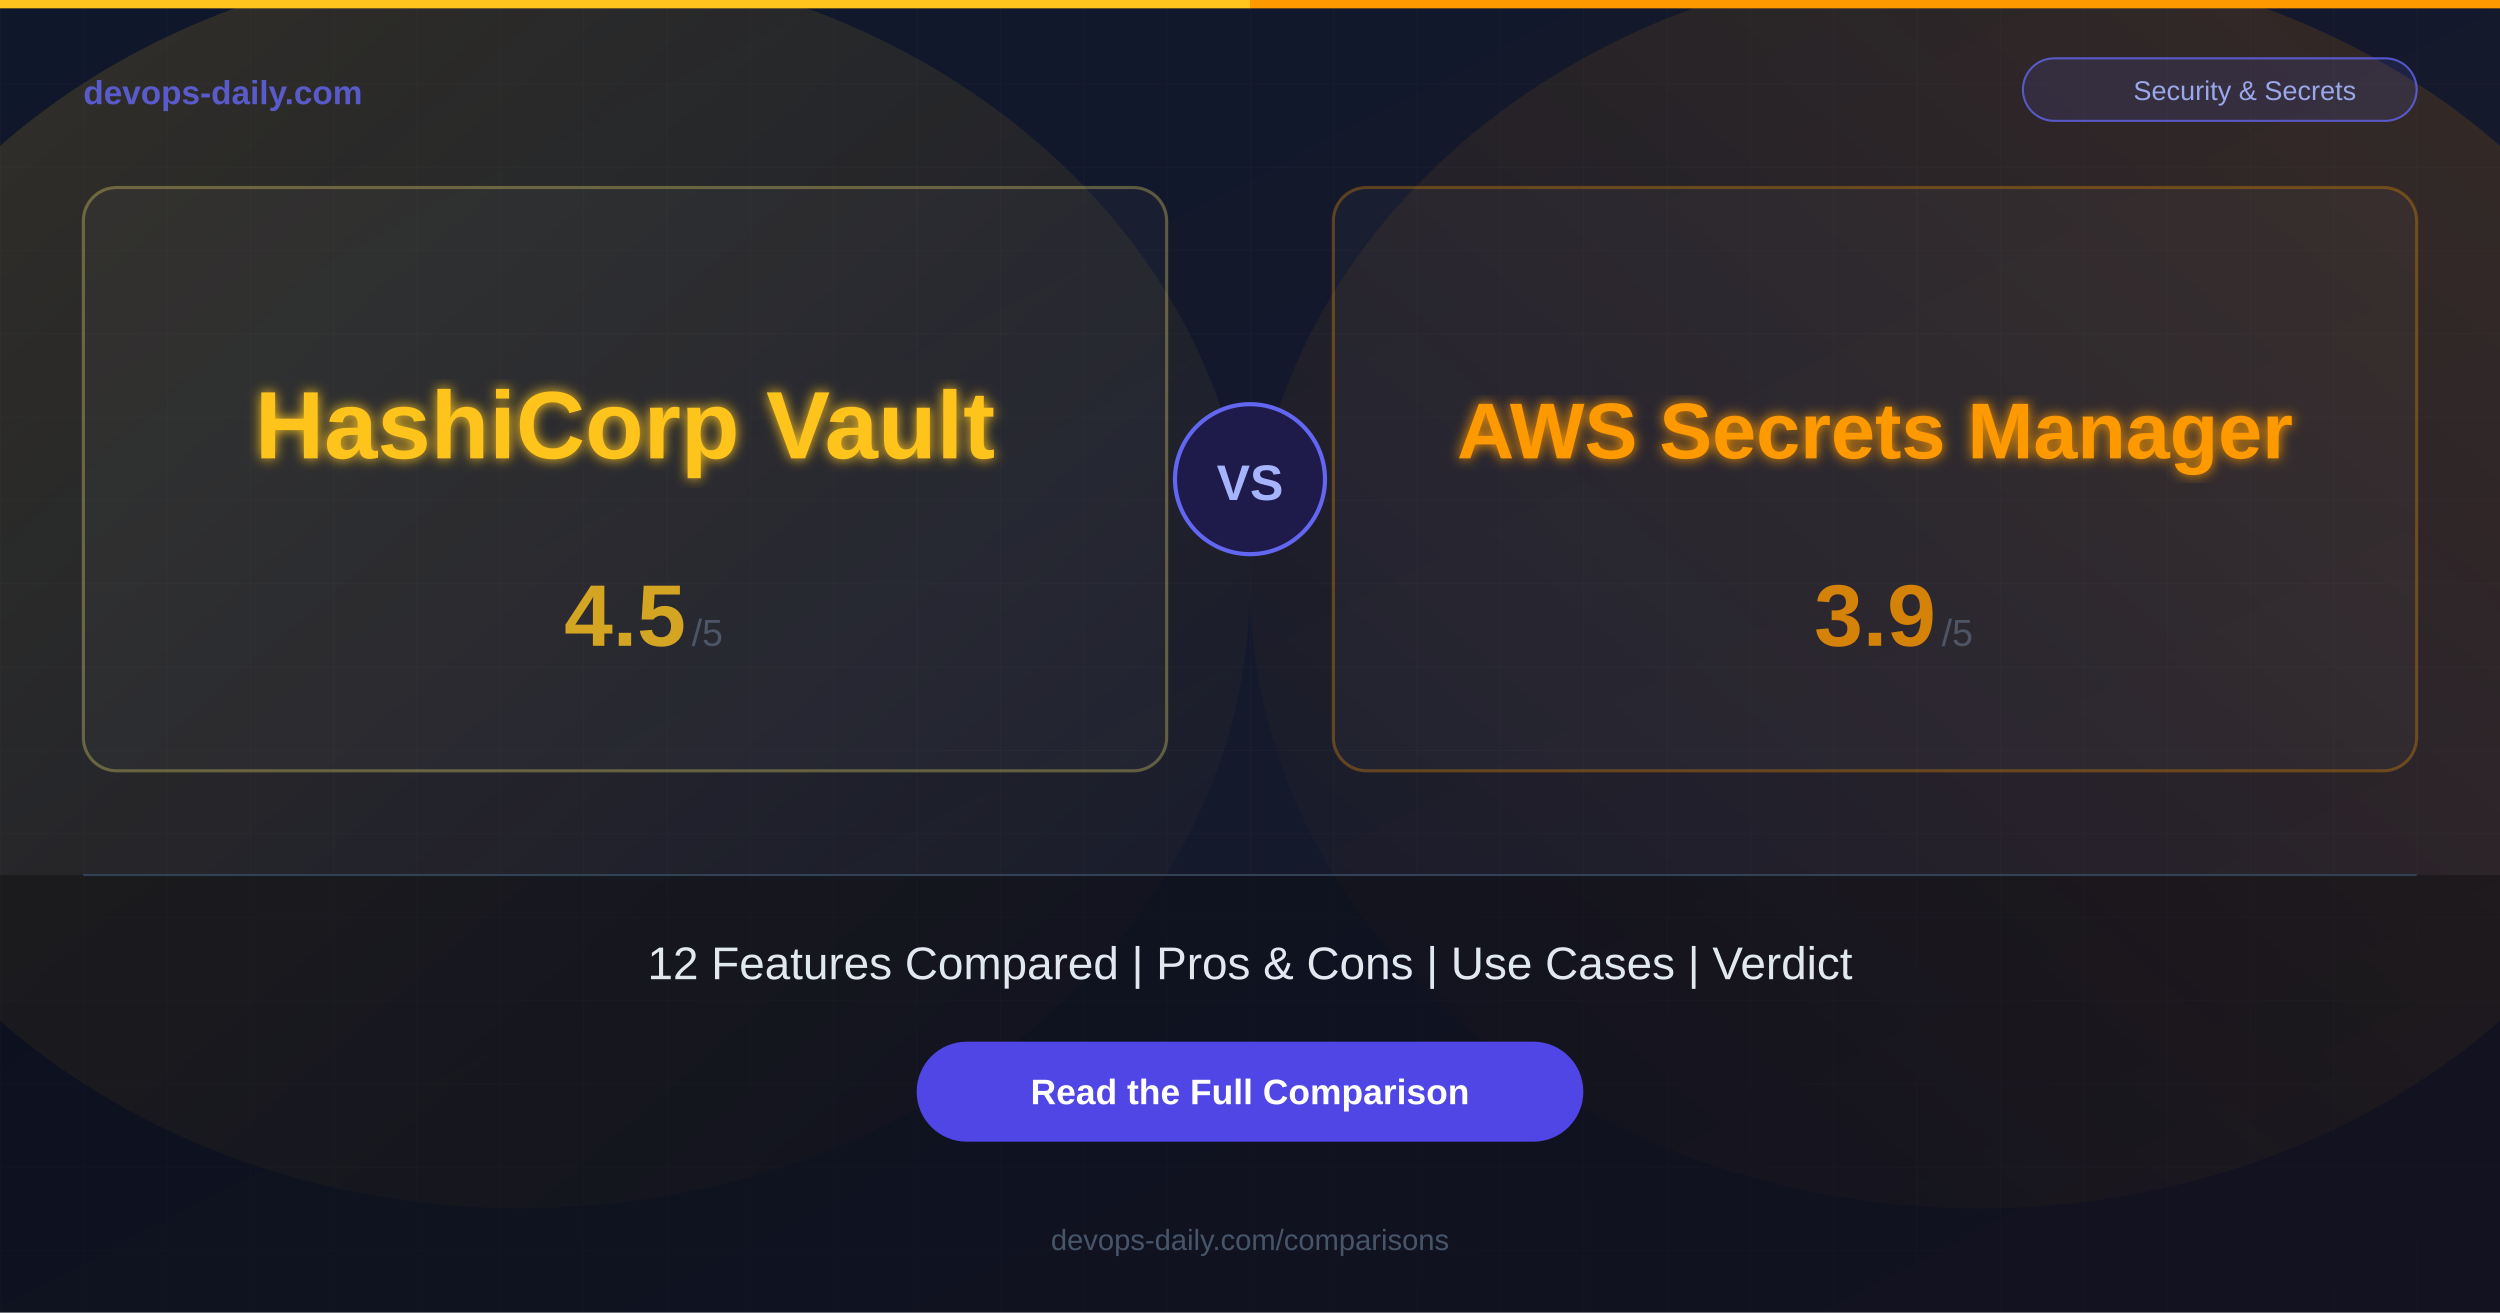
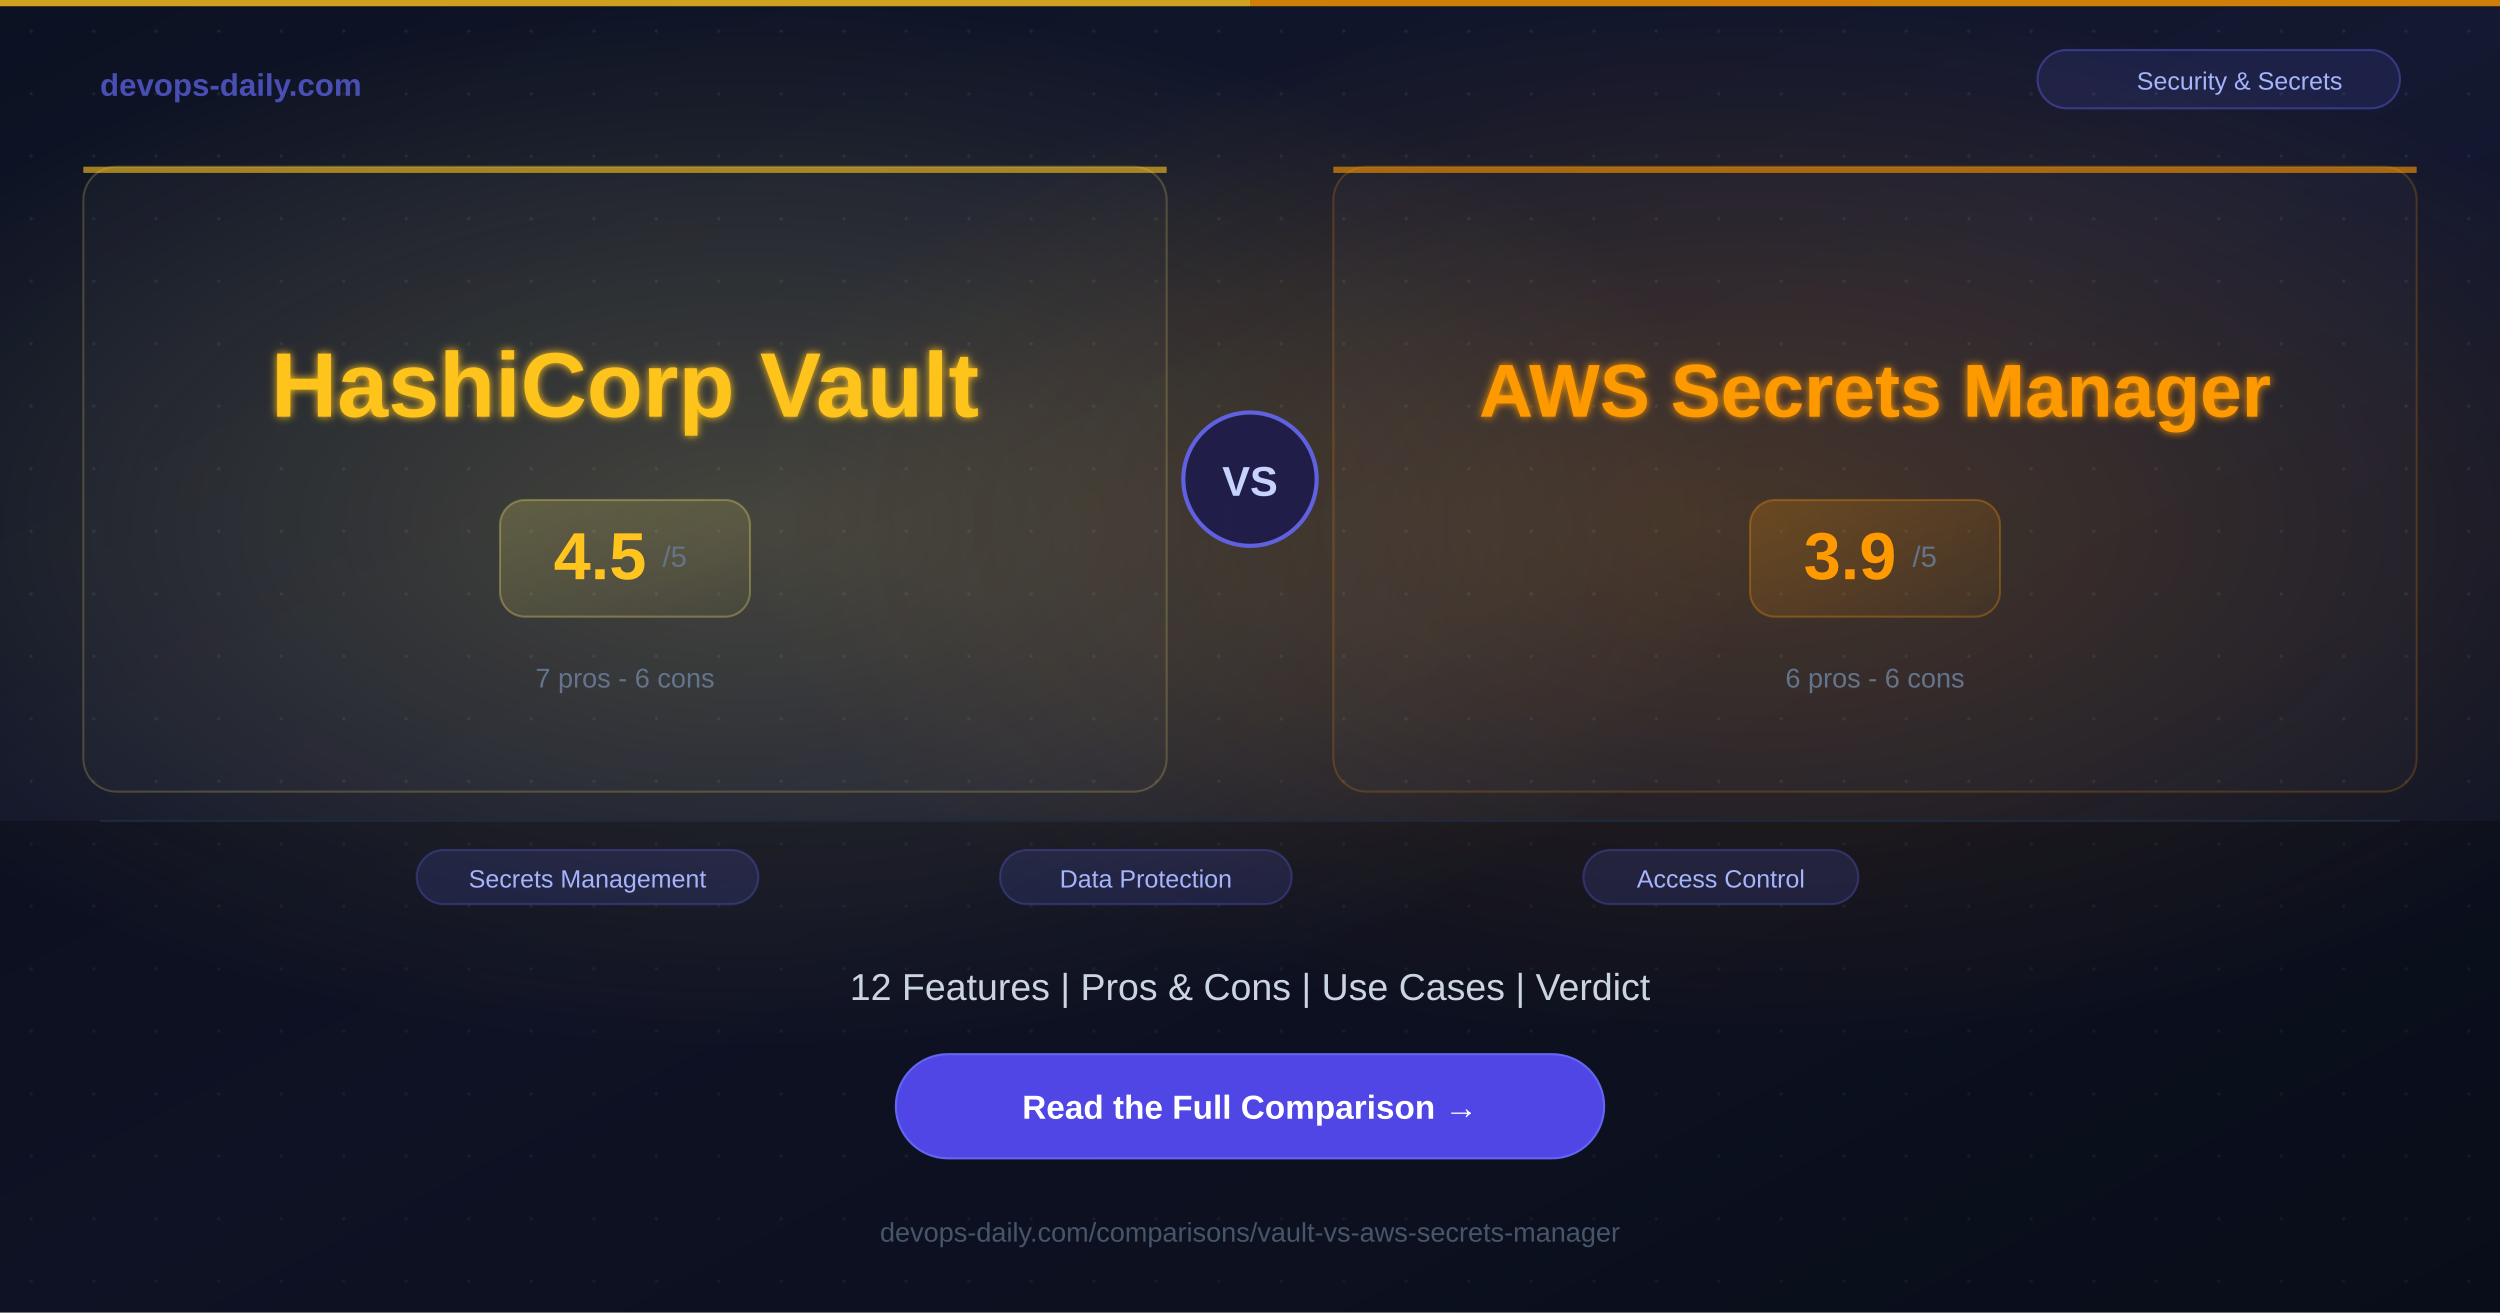
<svg xmlns="http://www.w3.org/2000/svg" width="1200" height="630">
  <defs>
    <linearGradient id="bg" x1="0%" y1="0%" x2="100%" y2="100%">
-       <stop offset="0%" style="stop-color:#0f172a;stop-opacity:1" />
-       <stop offset="100%" style="stop-color:#1a1a2e;stop-opacity:1" />
+       <stop offset="0%" style="stop-color:#0c1222;stop-opacity:1" />
+       <stop offset="50%" style="stop-color:#141830;stop-opacity:1" />
+       <stop offset="100%" style="stop-color:#0c1222;stop-opacity:1" />
    </linearGradient>
-     <linearGradient id="glowA" x1="0%" y1="0%" x2="100%" y2="100%">
-       <stop offset="0%" style="stop-color:rgb(255, 196, 30);stop-opacity:0.15" />
-       <stop offset="100%" style="stop-color:rgb(255, 196, 30);stop-opacity:0" />
-     </linearGradient>
-     <linearGradient id="glowB" x1="100%" y1="0%" x2="0%" y2="100%">
-       <stop offset="0%" style="stop-color:#FF9900;stop-opacity:0.15" />
+     <radialGradient id="glowA" cx="30%" cy="40%" r="40%">
+       <stop offset="0%" style="stop-color:#FFEC6E;stop-opacity:0.2" />
+       <stop offset="100%" style="stop-color:#FFEC6E;stop-opacity:0" />
+     </radialGradient>
+     <radialGradient id="glowB" cx="70%" cy="40%" r="40%">
+       <stop offset="0%" style="stop-color:#FF9900;stop-opacity:0.2" />
      <stop offset="100%" style="stop-color:#FF9900;stop-opacity:0" />
-     </linearGradient>
-     <filter id="glow">
-       <feGaussianBlur stdDeviation="3" result="blur" />
+     </radialGradient>
+     <filter id="softglow">
+       <feGaussianBlur stdDeviation="2" result="blur" />
      <feMerge>
        <feMergeNode in="blur" />
        <feMergeNode in="SourceGraphic" />
      </feMerge>
    </filter>
+     <linearGradient id="scoreGradA" x1="0%" y1="0%" x2="100%" y2="100%">
+       <stop offset="0%" style="stop-color:#FFEC6E;stop-opacity:0.2" />
+       <stop offset="100%" style="stop-color:#FFEC6E;stop-opacity:0.05" />
+     </linearGradient>
+     <linearGradient id="scoreGradB" x1="0%" y1="0%" x2="100%" y2="100%">
+       <stop offset="0%" style="stop-color:#FF9900;stop-opacity:0.2" />
+       <stop offset="100%" style="stop-color:#FF9900;stop-opacity:0.05" />
+     </linearGradient>
  </defs>
  <rect width="1200" height="630" fill="url(#bg)" />
-   <ellipse cx="250" cy="280" rx="350" ry="300" fill="url(#glowA)" />
-   <ellipse cx="950" cy="280" rx="350" ry="300" fill="url(#glowB)" />
-   <pattern id="grid" width="40" height="40" patternUnits="userSpaceOnUse">
-     <path d="M 40 0 L 0 0 0 40" fill="none" stroke="#ffffff" stroke-width="0.3" opacity="0.05" />
+   <rect width="1200" height="630" fill="url(#glowA)" />
+   <rect width="1200" height="630" fill="url(#glowB)" />
+   <pattern id="dots" width="30" height="30" patternUnits="userSpaceOnUse">
+     <circle cx="15" cy="15" r="0.8" fill="#ffffff" opacity="0.07" />
  </pattern>
-   <rect width="1200" height="630" fill="url(#grid)" />
-   <rect x="0" y="0" width="600" height="4" fill="rgb(255, 196, 30)" />
-   <rect x="600" y="0" width="600" height="4" fill="#FF9900" />
-   <text x="40" y="50" font-family="Arial, Helvetica, sans-serif" font-size="16" font-weight="bold" fill="#6366f1" opacity="0.8">devops-daily.com</text>
-   <rect x="971" y="28" width="189" height="30" rx="15" fill="rgba(99,102,241,0.15)" stroke="#6366f1" stroke-width="1" opacity="0.8" />
-   <text x="1077.5" y="48" font-family="Arial, Helvetica, sans-serif" font-size="13" fill="#a5b4fc" text-anchor="middle" opacity="0.9">Security &amp; Secrets</text>
-   <rect x="40" y="90" width="520" height="280" rx="16" fill="rgba(255,255,255,0.03)" stroke="rgba(255,236,110,0.3)" stroke-width="1.5" />
-   <text x="300" y="220" font-family="Arial, Helvetica, sans-serif" font-size="46" font-weight="bold" fill="rgb(255, 196, 30)" text-anchor="middle" filter="url(#glow)">HashiCorp Vault</text>
-   <text x="300" y="310" font-family="Arial, Helvetica, sans-serif" font-size="42" font-weight="bold" fill="rgb(255, 196, 30)" text-anchor="middle" opacity="0.8">4.5</text>
-   <text x="332" y="310" font-family="Arial, Helvetica, sans-serif" font-size="18" fill="#64748b" opacity="0.6">/5</text>
-   <rect x="640" y="90" width="520" height="280" rx="16" fill="rgba(255,255,255,0.03)" stroke="rgba(255,153,0,0.3)" stroke-width="1.5" />
-   <text x="900" y="220" font-family="Arial, Helvetica, sans-serif" font-size="38" font-weight="bold" fill="#FF9900" text-anchor="middle" filter="url(#glow)">AWS Secrets Manager</text>
-   <text x="900" y="310" font-family="Arial, Helvetica, sans-serif" font-size="42" font-weight="bold" fill="#FF9900" text-anchor="middle" opacity="0.8">3.9</text>
-   <text x="932" y="310" font-family="Arial, Helvetica, sans-serif" font-size="18" fill="#64748b" opacity="0.6">/5</text>
-   <circle cx="600" cy="230" r="36" fill="#1e1b4b" stroke="#6366f1" stroke-width="2" />
-   <text x="600" y="240" font-family="Arial, Helvetica, sans-serif" font-size="24" font-weight="bold" fill="#a5b4fc" text-anchor="middle">VS</text>
-   <rect x="0" y="420" width="1200" height="210" fill="rgba(0,0,0,0.3)" />
-   <line x1="40" y1="420" x2="1160" y2="420" stroke="#334155" stroke-width="1" />
-   <text x="600" y="470" font-family="Arial, Helvetica, sans-serif" font-size="22" fill="#e2e8f0" text-anchor="middle">12 Features Compared  |  Pros &amp; Cons  |  Use Cases  |  Verdict</text>
-   <rect x="440" y="500" width="320" height="48" rx="24" fill="#4f46e5" />
-   <text x="600" y="530" font-family="Arial, Helvetica, sans-serif" font-size="17" font-weight="bold" fill="#ffffff" text-anchor="middle">Read the Full Comparison</text>
-   <text x="600" y="600" font-family="Arial, Helvetica, sans-serif" font-size="14" fill="#475569" text-anchor="middle">devops-daily.com/comparisons</text>
+   <rect width="1200" height="630" fill="url(#dots)" />
+   <rect x="0" y="0" width="600" height="3" fill="rgb(255, 196, 30)" opacity="0.8" />
+   <rect x="600" y="0" width="600" height="3" fill="#FF9900" opacity="0.8" />
+   <text x="48" y="46" font-family="Arial, Helvetica, sans-serif" font-size="15" font-weight="bold" fill="#6366f1" opacity="0.7">devops-daily.com</text>
+   <rect x="978" y="24" width="174" height="28" rx="14" fill="rgba(99,102,241,0.12)" stroke="rgba(99,102,241,0.4)" stroke-width="1" />
+   <text x="1075" y="43" font-family="Arial, Helvetica, sans-serif" font-size="12" fill="#a5b4fc" text-anchor="middle">Security &amp; Secrets</text>
+   <rect x="40" y="80" width="520" height="300" rx="16" fill="rgba(255,255,255,0.02)" stroke="rgba(255,236,110,0.2)" stroke-width="1" />
+   <rect x="40" y="80" width="520" height="3" rx="0" fill="rgb(255, 196, 30)" opacity="0.6" />
+   <text x="300" y="200" font-family="Arial, Helvetica, sans-serif" font-size="44" font-weight="bold" fill="rgb(255, 196, 30)" text-anchor="middle" filter="url(#softglow)">HashiCorp Vault</text>
+   <rect x="240" y="240" width="120" height="56" rx="12" fill="url(#scoreGradA)" stroke="rgba(255,236,110,0.3)" stroke-width="1" />
+   <text x="288" y="278" font-family="Arial, Helvetica, sans-serif" font-size="32" font-weight="bold" fill="rgb(255, 196, 30)" text-anchor="middle">4.5</text>
+   <text x="318" y="272" font-family="Arial, Helvetica, sans-serif" font-size="14" fill="#64748b">/5</text>
+   <text x="300" y="330" font-family="Arial, Helvetica, sans-serif" font-size="13" fill="#64748b" text-anchor="middle">7 pros  -  6 cons</text>
+   <circle cx="600" cy="230" r="32" fill="#1e1b4b" stroke="#6366f1" stroke-width="2" opacity="0.9" />
+   <text x="600" y="238" font-family="Arial, Helvetica, sans-serif" font-size="20" font-weight="bold" fill="#c7d2fe" text-anchor="middle">VS</text>
+   <rect x="640" y="80" width="520" height="300" rx="16" fill="rgba(255,255,255,0.02)" stroke="rgba(255,153,0,0.2)" stroke-width="1" />
+   <rect x="640" y="80" width="520" height="3" rx="0" fill="#FF9900" opacity="0.6" />
+   <text x="900" y="200" font-family="Arial, Helvetica, sans-serif" font-size="36" font-weight="bold" fill="#FF9900" text-anchor="middle" filter="url(#softglow)">AWS Secrets Manager</text>
+   <rect x="840" y="240" width="120" height="56" rx="12" fill="url(#scoreGradB)" stroke="rgba(255,153,0,0.3)" stroke-width="1" />
+   <text x="888" y="278" font-family="Arial, Helvetica, sans-serif" font-size="32" font-weight="bold" fill="#FF9900" text-anchor="middle">3.9</text>
+   <text x="918" y="272" font-family="Arial, Helvetica, sans-serif" font-size="14" fill="#64748b">/5</text>
+   <text x="900" y="330" font-family="Arial, Helvetica, sans-serif" font-size="13" fill="#64748b" text-anchor="middle">6 pros  -  6 cons</text>
+   <rect x="0" y="394" width="1200" height="236" fill="rgba(0,0,0,0.25)" />
+   <line x1="48" y1="394" x2="1152" y2="394" stroke="#1e293b" stroke-width="1" />
+   <rect x="200" y="408" width="164" height="26" rx="13" fill="rgba(99,102,241,0.15)" stroke="rgba(99,102,241,0.3)" stroke-width="1" />
+   <text x="282" y="426" font-family="Arial, Helvetica, sans-serif" font-size="12" fill="#a5b4fc" text-anchor="middle">Secrets Management</text>
+   <rect x="480" y="408" width="140" height="26" rx="13" fill="rgba(99,102,241,0.15)" stroke="rgba(99,102,241,0.3)" stroke-width="1" />
+   <text x="550" y="426" font-family="Arial, Helvetica, sans-serif" font-size="12" fill="#a5b4fc" text-anchor="middle">Data Protection</text>
+   <rect x="760" y="408" width="132" height="26" rx="13" fill="rgba(99,102,241,0.15)" stroke="rgba(99,102,241,0.3)" stroke-width="1" />
+   <text x="826" y="426" font-family="Arial, Helvetica, sans-serif" font-size="12" fill="#a5b4fc" text-anchor="middle">Access Control</text>
+   <text x="600" y="480" font-family="Arial, Helvetica, sans-serif" font-size="18" fill="#cbd5e1" text-anchor="middle">12 Features  |  Pros &amp; Cons  |  Use Cases  |  Verdict</text>
+   <rect x="430" y="506" width="340" height="50" rx="25" fill="#4f46e5" />
+   <rect x="430" y="506" width="340" height="50" rx="25" fill="none" stroke="#6366f1" stroke-width="1" />
+   <text x="600" y="537" font-family="Arial, Helvetica, sans-serif" font-size="16" font-weight="bold" fill="#ffffff" text-anchor="middle">Read the Full Comparison  →</text>
+   <text x="600" y="596" font-family="Arial, Helvetica, sans-serif" font-size="13" fill="#475569" text-anchor="middle">devops-daily.com/comparisons/vault-vs-aws-secrets-manager</text>
</svg>
